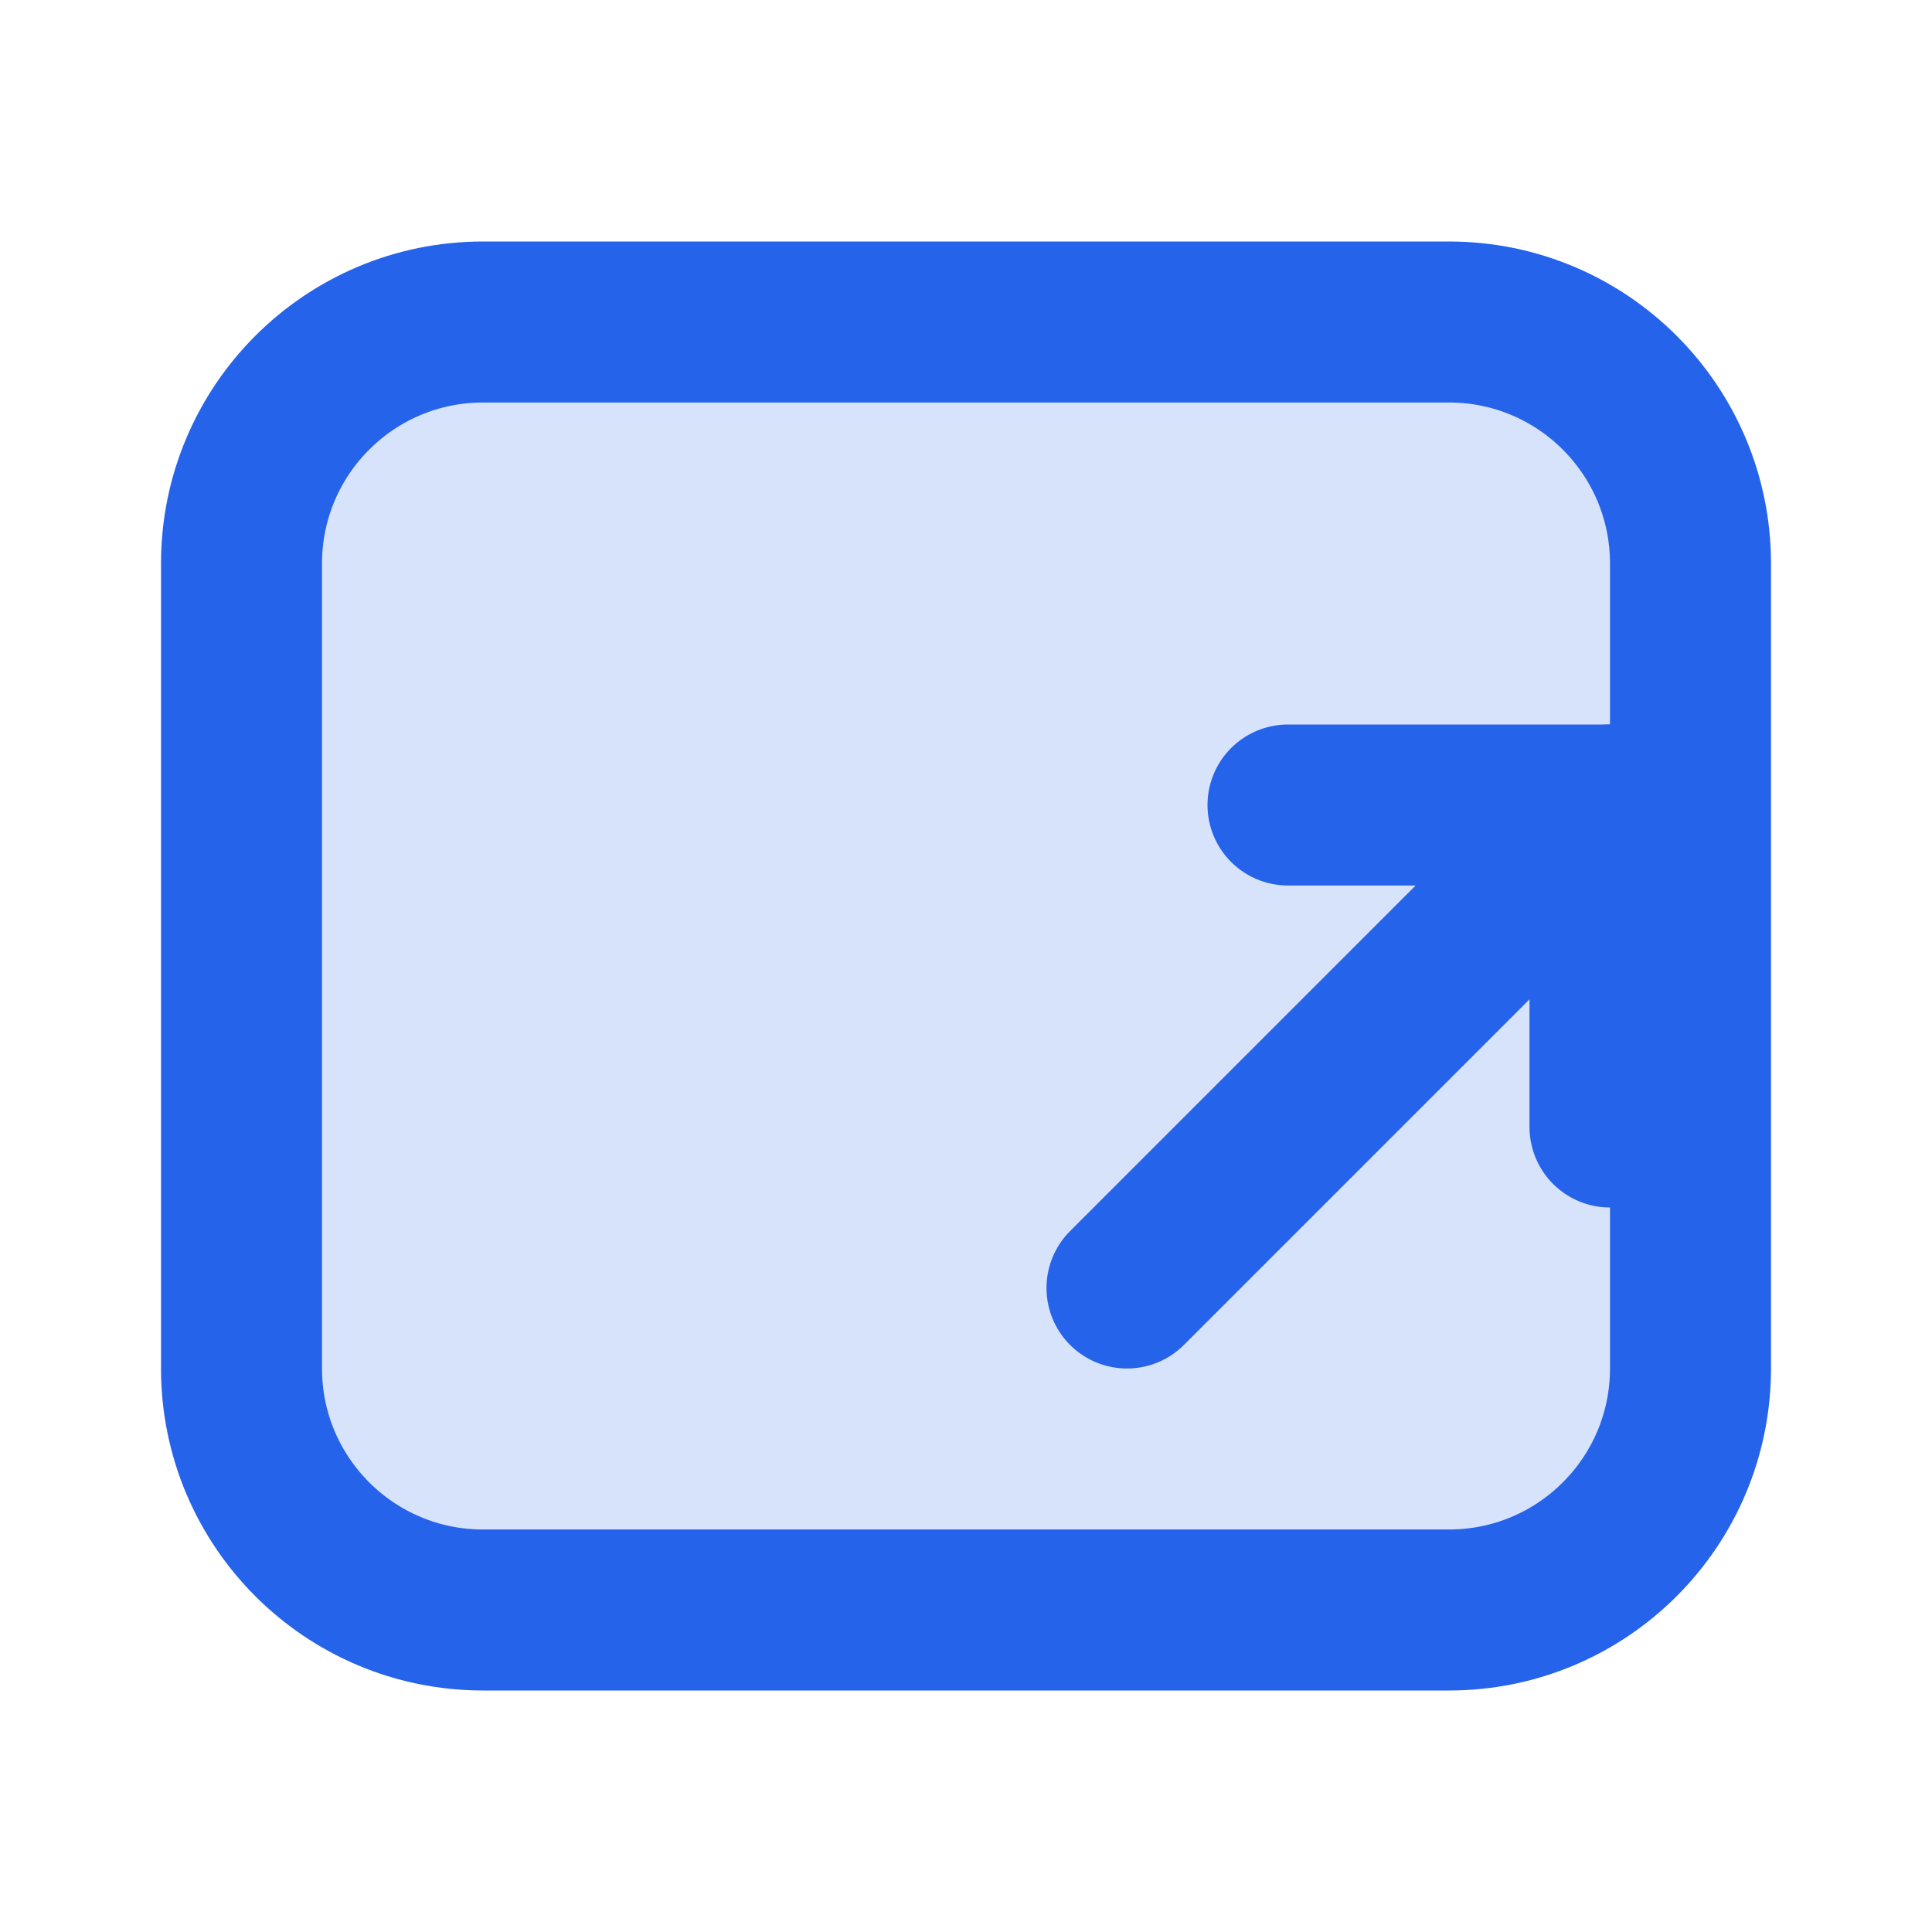
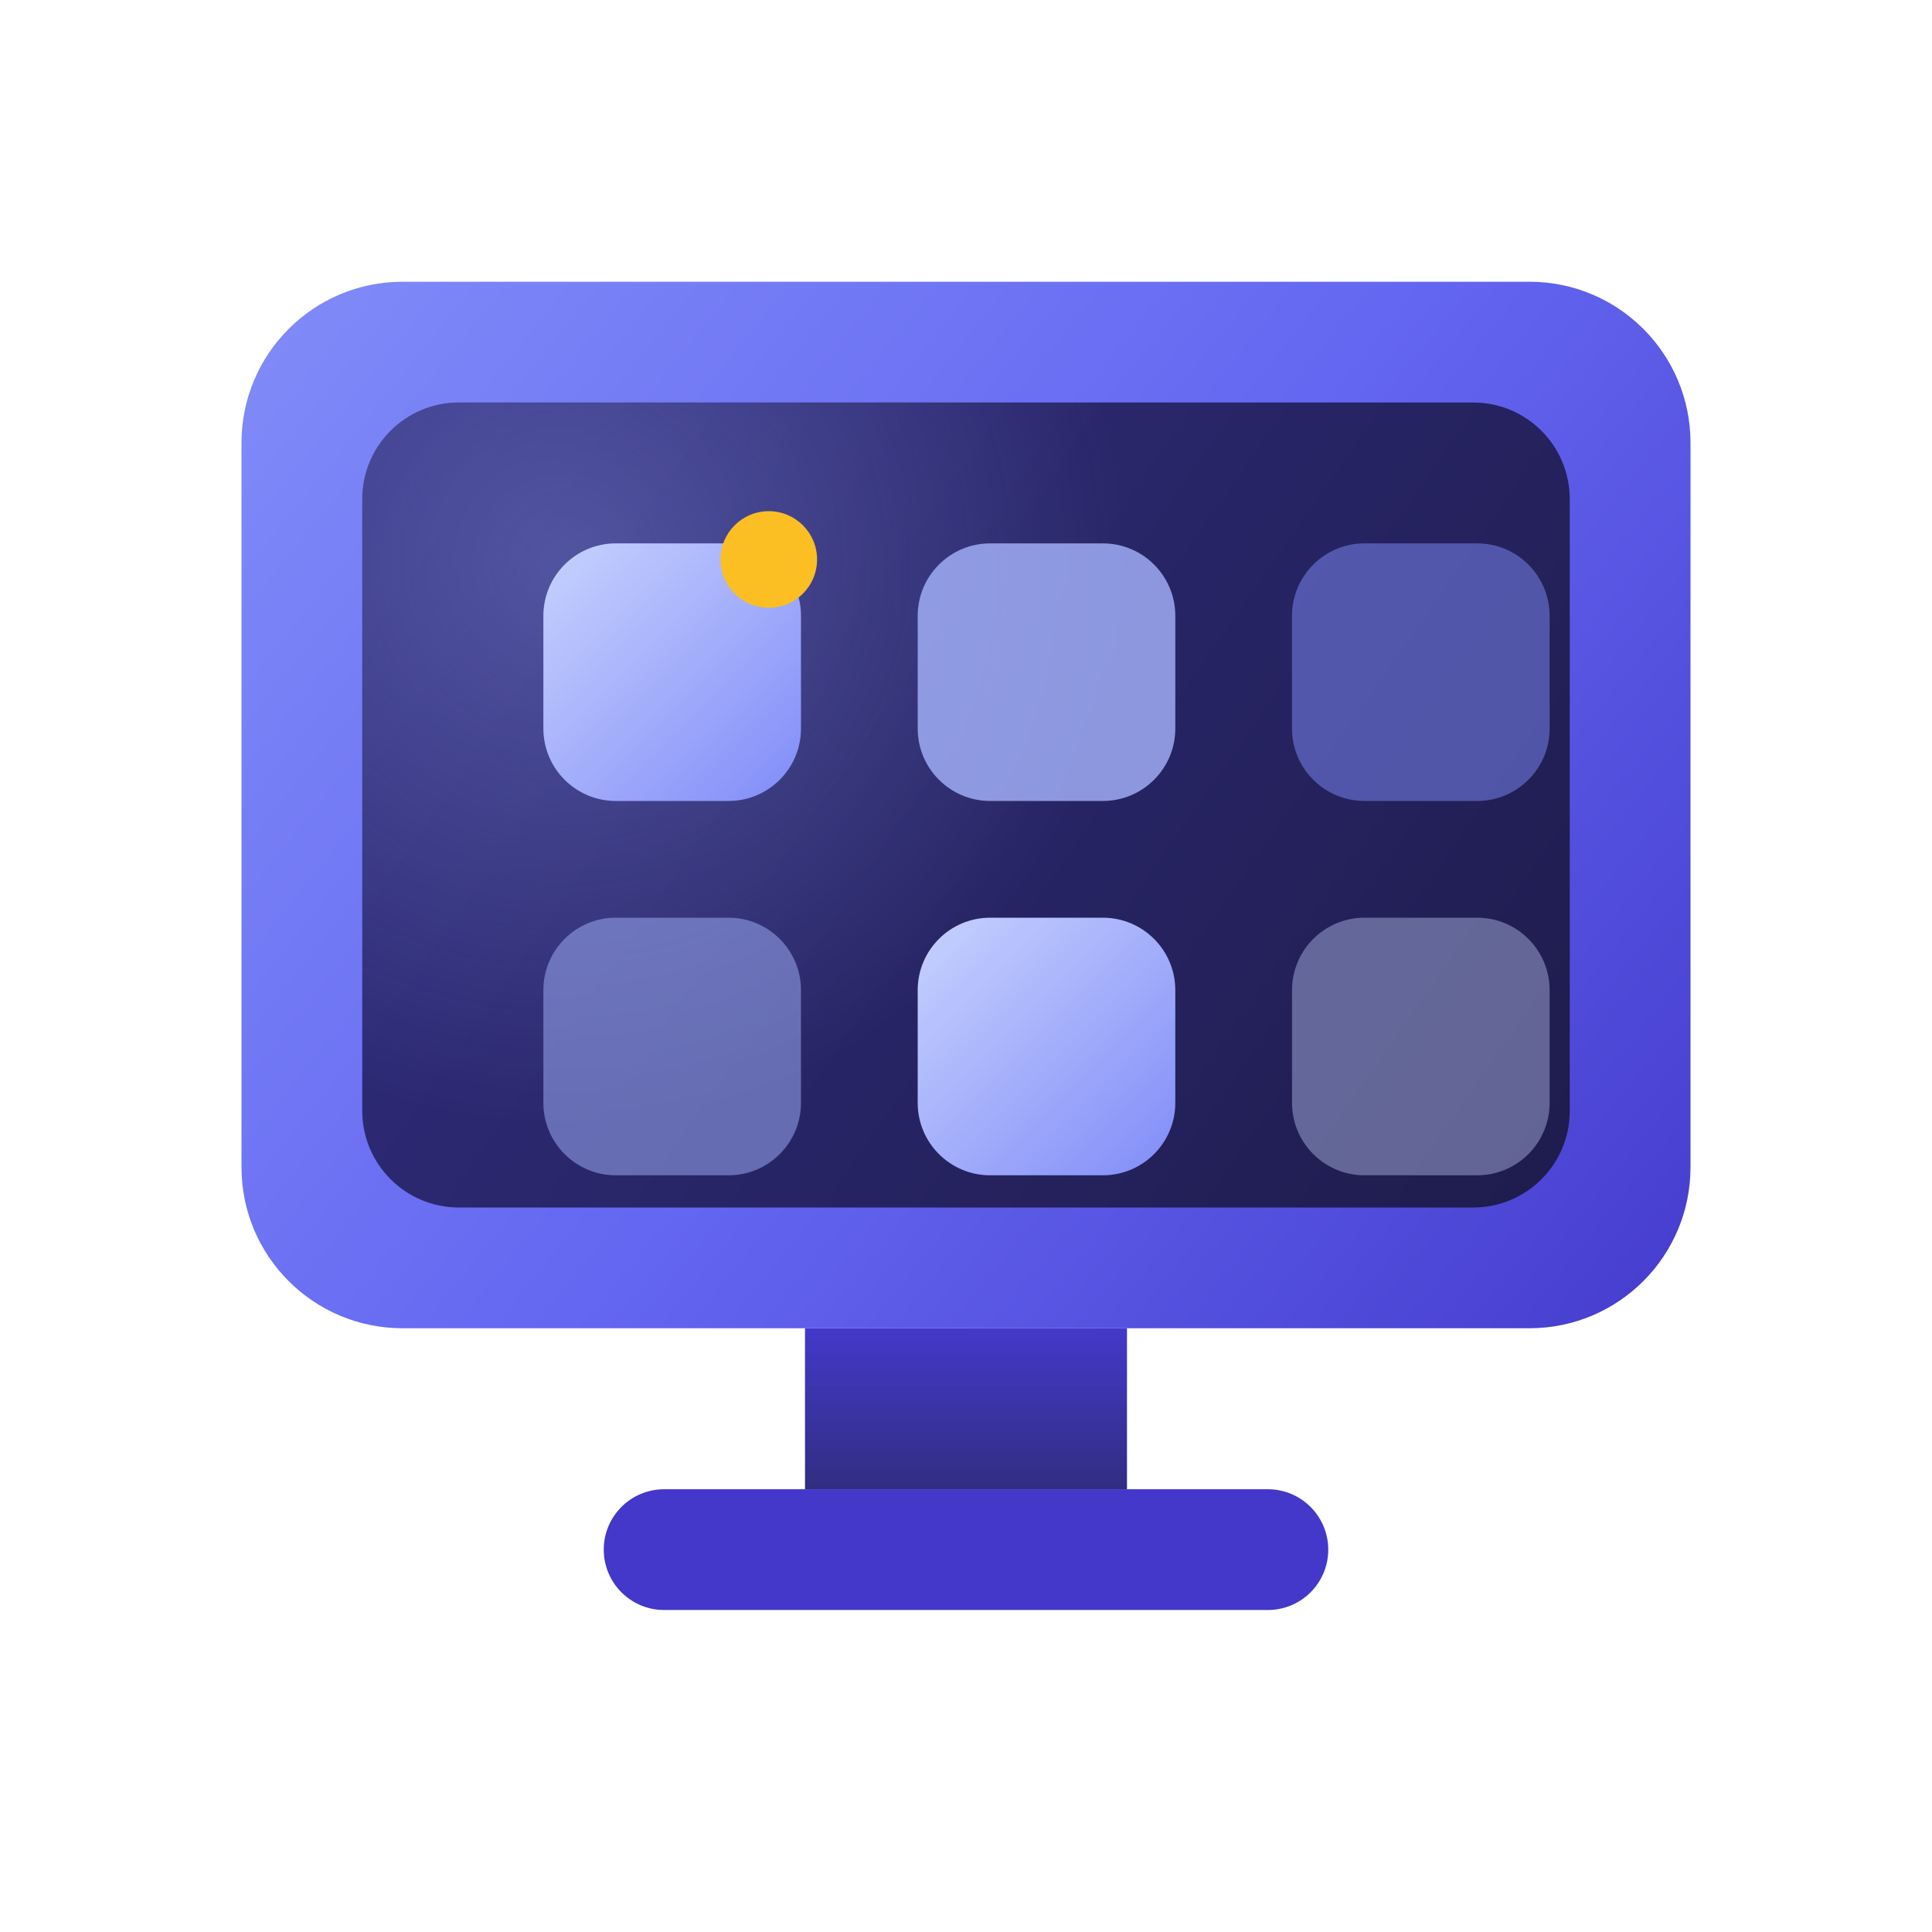
- <svg xmlns="http://www.w3.org/2000/svg" width="12" height="12" viewBox="0 0 12 12" fill="none" stroke="#2563EB" stroke-width="1" stroke-linecap="round" stroke-linejoin="round">
-   <rect x="1.5" y="2" width="9" height="8" rx="1.5" fill="#2563EB" fill-opacity="0.18" />
-   <path d="M7 8 10 5" />
-   <path d="M8 5h2v2" />
+ <svg xmlns="http://www.w3.org/2000/svg" width="48" height="48" viewBox="0 0 48 48" fill="none">
+   <defs>
+     <linearGradient id="frame" x1="6" y1="7" x2="42" y2="36" gradientUnits="userSpaceOnUse">
+       <stop offset="0" stop-color="#818CF8" />
+       <stop offset="0.5" stop-color="#6366F1" />
+       <stop offset="1" stop-color="#4338CA" />
+     </linearGradient>
+     <linearGradient id="screen" x1="9" y1="11" x2="39" y2="32" gradientUnits="userSpaceOnUse">
+       <stop offset="0" stop-color="#312E81" />
+       <stop offset="1" stop-color="#1E1B4B" />
+     </linearGradient>
+     <radialGradient id="cathode" cx="14" cy="14" r="14" gradientUnits="userSpaceOnUse">
+       <stop offset="0" stop-color="#A5B4FC" stop-opacity="0.3" />
+       <stop offset="1" stop-color="#A5B4FC" stop-opacity="0" />
+     </radialGradient>
+     <linearGradient id="app" x1="0" y1="0" x2="1" y2="1">
+       <stop offset="0" stop-color="#C7D2FE" />
+       <stop offset="1" stop-color="#818CF8" />
+     </linearGradient>
+     <linearGradient id="stand" x1="0" y1="0" x2="0" y2="1">
+       <stop offset="0" stop-color="#4338CA" />
+       <stop offset="1" stop-color="#312E81" />
+     </linearGradient>
+   </defs>
+   <rect x="6" y="7" width="36" height="26" rx="4" fill="url(#frame)" />
+   <rect x="9" y="10" width="30" height="20" rx="2.4" fill="url(#screen)" />
+   <rect x="9" y="10" width="30" height="20" rx="2.4" fill="url(#cathode)" />
+   <rect x="20" y="33" width="8" height="4" fill="url(#stand)" />
+   <rect x="15" y="37" width="18" height="3" rx="1.5" fill="#4338CA" />
+   <rect x="13.5" y="13.5" width="6.4" height="6.4" rx="1.8" fill="url(#app)" />
+   <rect x="22.8" y="13.5" width="6.4" height="6.4" rx="1.8" fill="#A5B4FC" fill-opacity="0.8" />
+   <rect x="32.1" y="13.5" width="6.4" height="6.4" rx="1.8" fill="#818CF8" fill-opacity="0.5" />
+   <rect x="13.5" y="22.8" width="6.4" height="6.4" rx="1.8" fill="#A5B4FC" fill-opacity="0.5" />
+   <rect x="22.8" y="22.8" width="6.4" height="6.4" rx="1.8" fill="url(#app)" />
+   <rect x="32.1" y="22.8" width="6.4" height="6.4" rx="1.8" fill="#C7D2FE" fill-opacity="0.4" />
+   <circle cx="19.1" cy="13.9" r="1.2" fill="#FBBF24" />
</svg>
